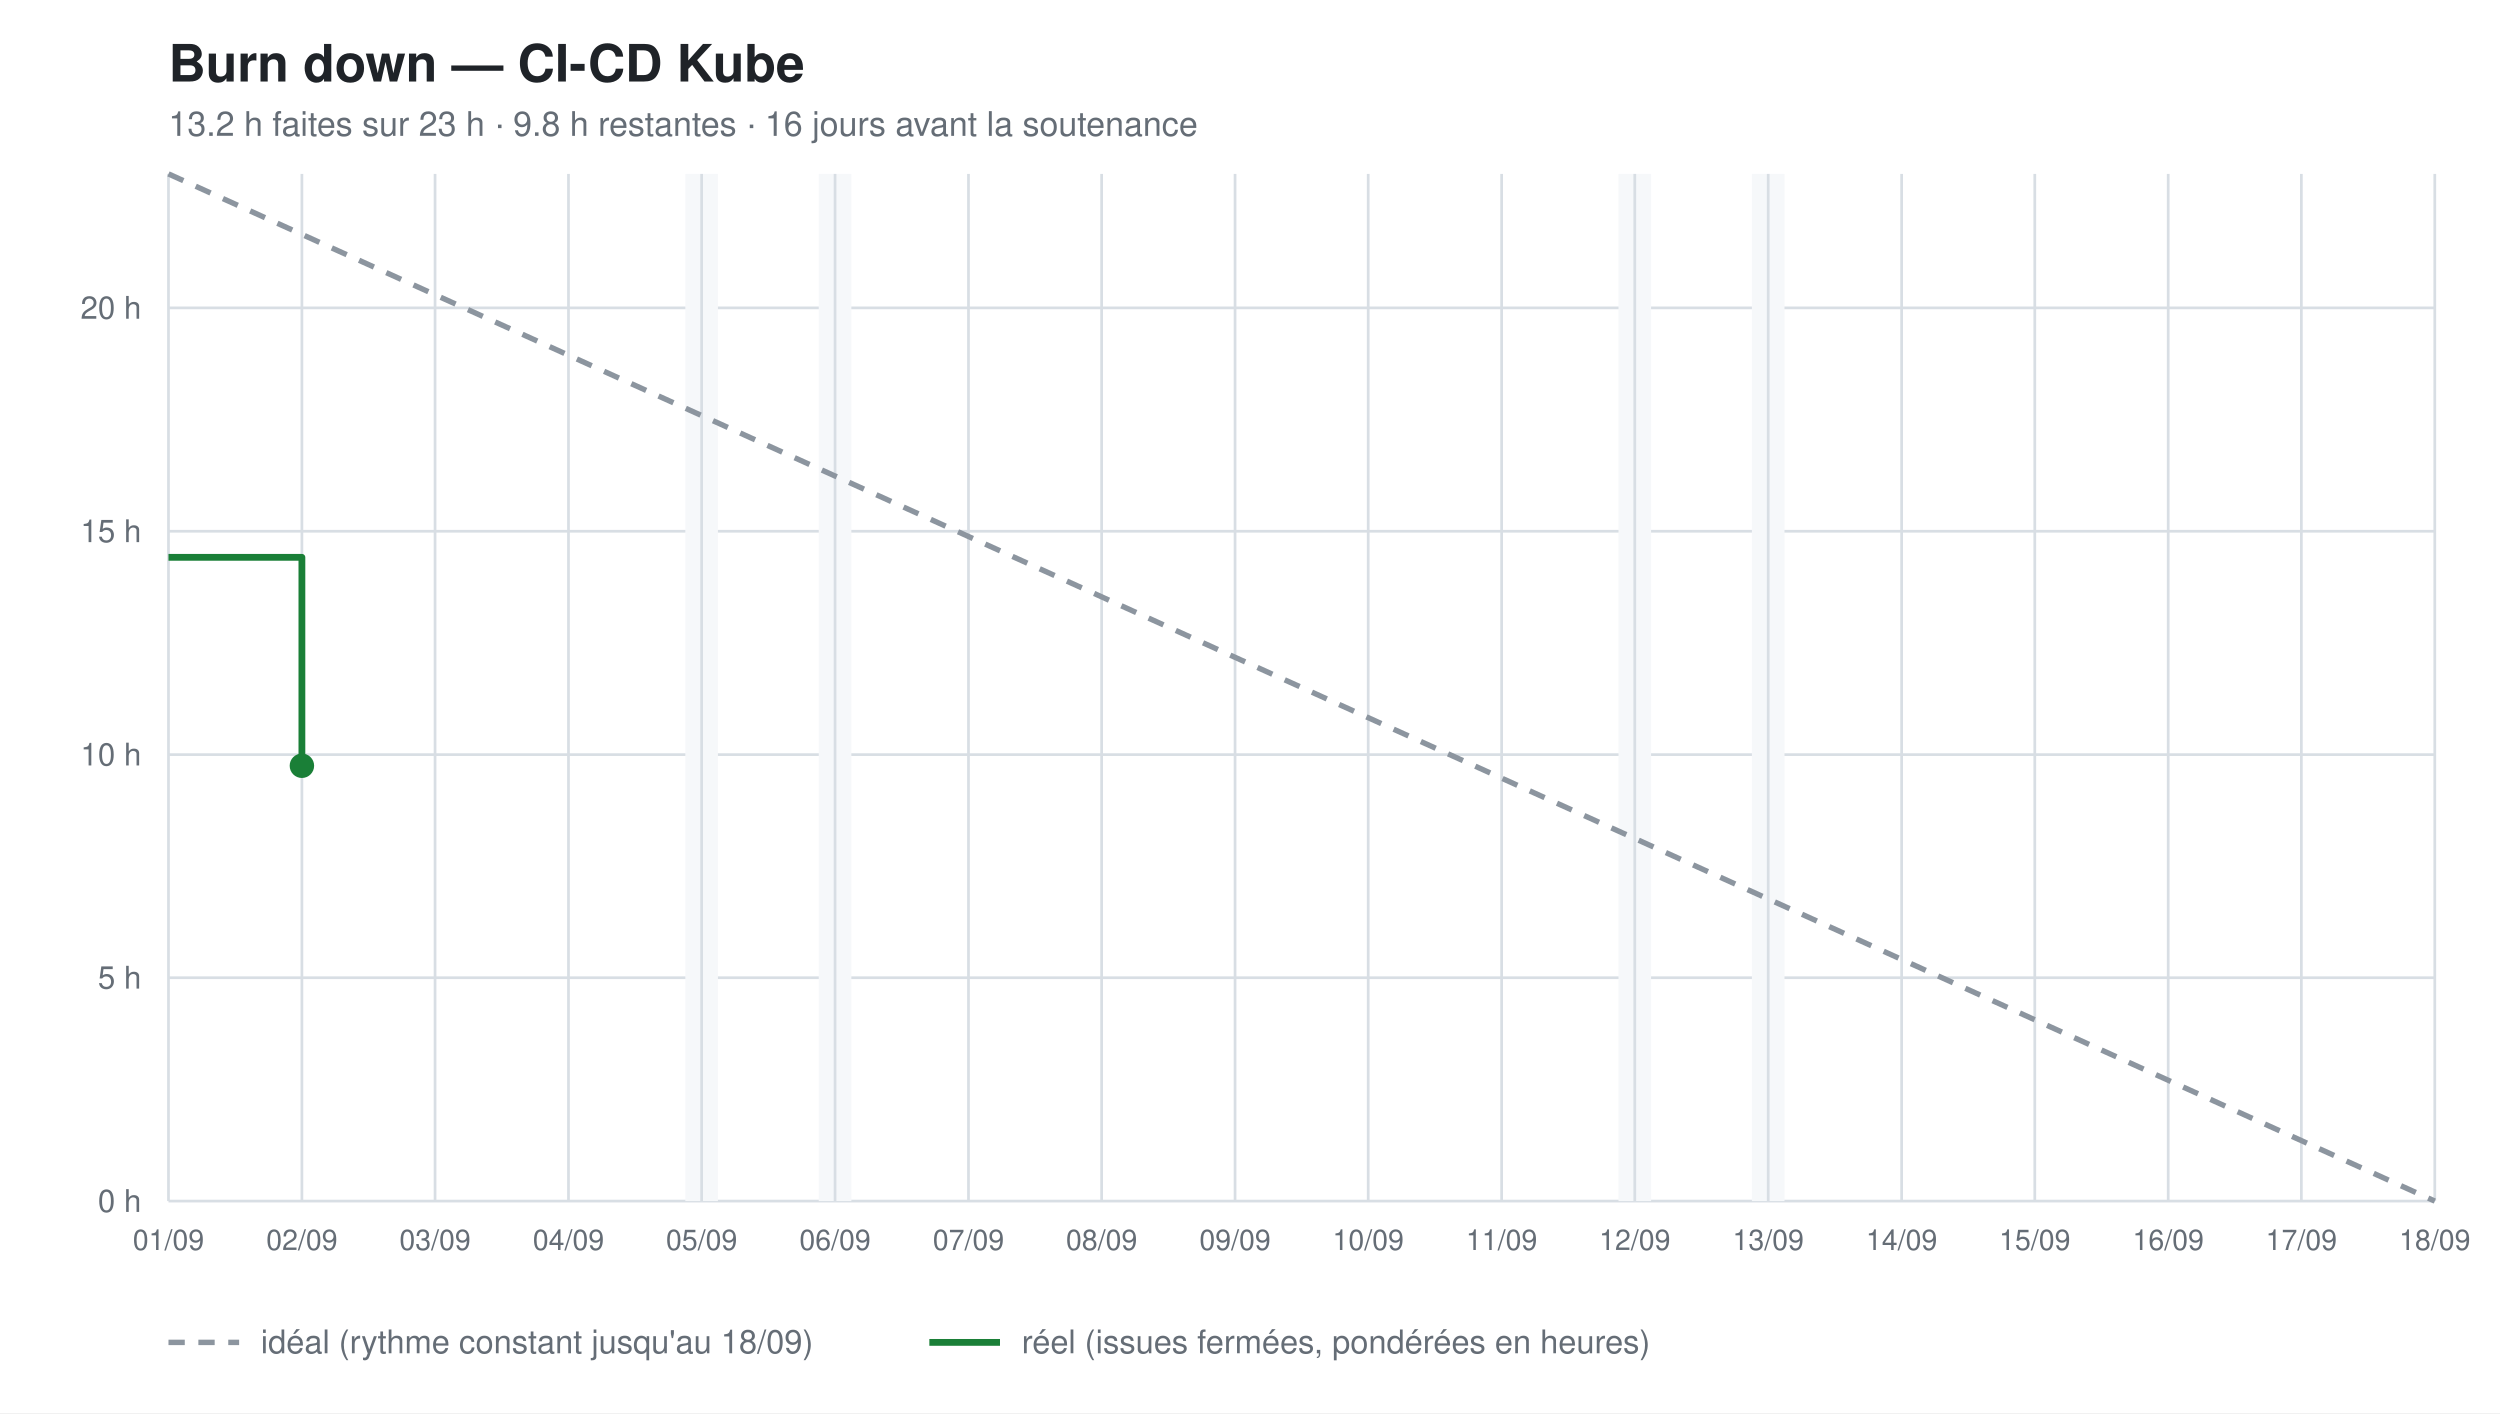
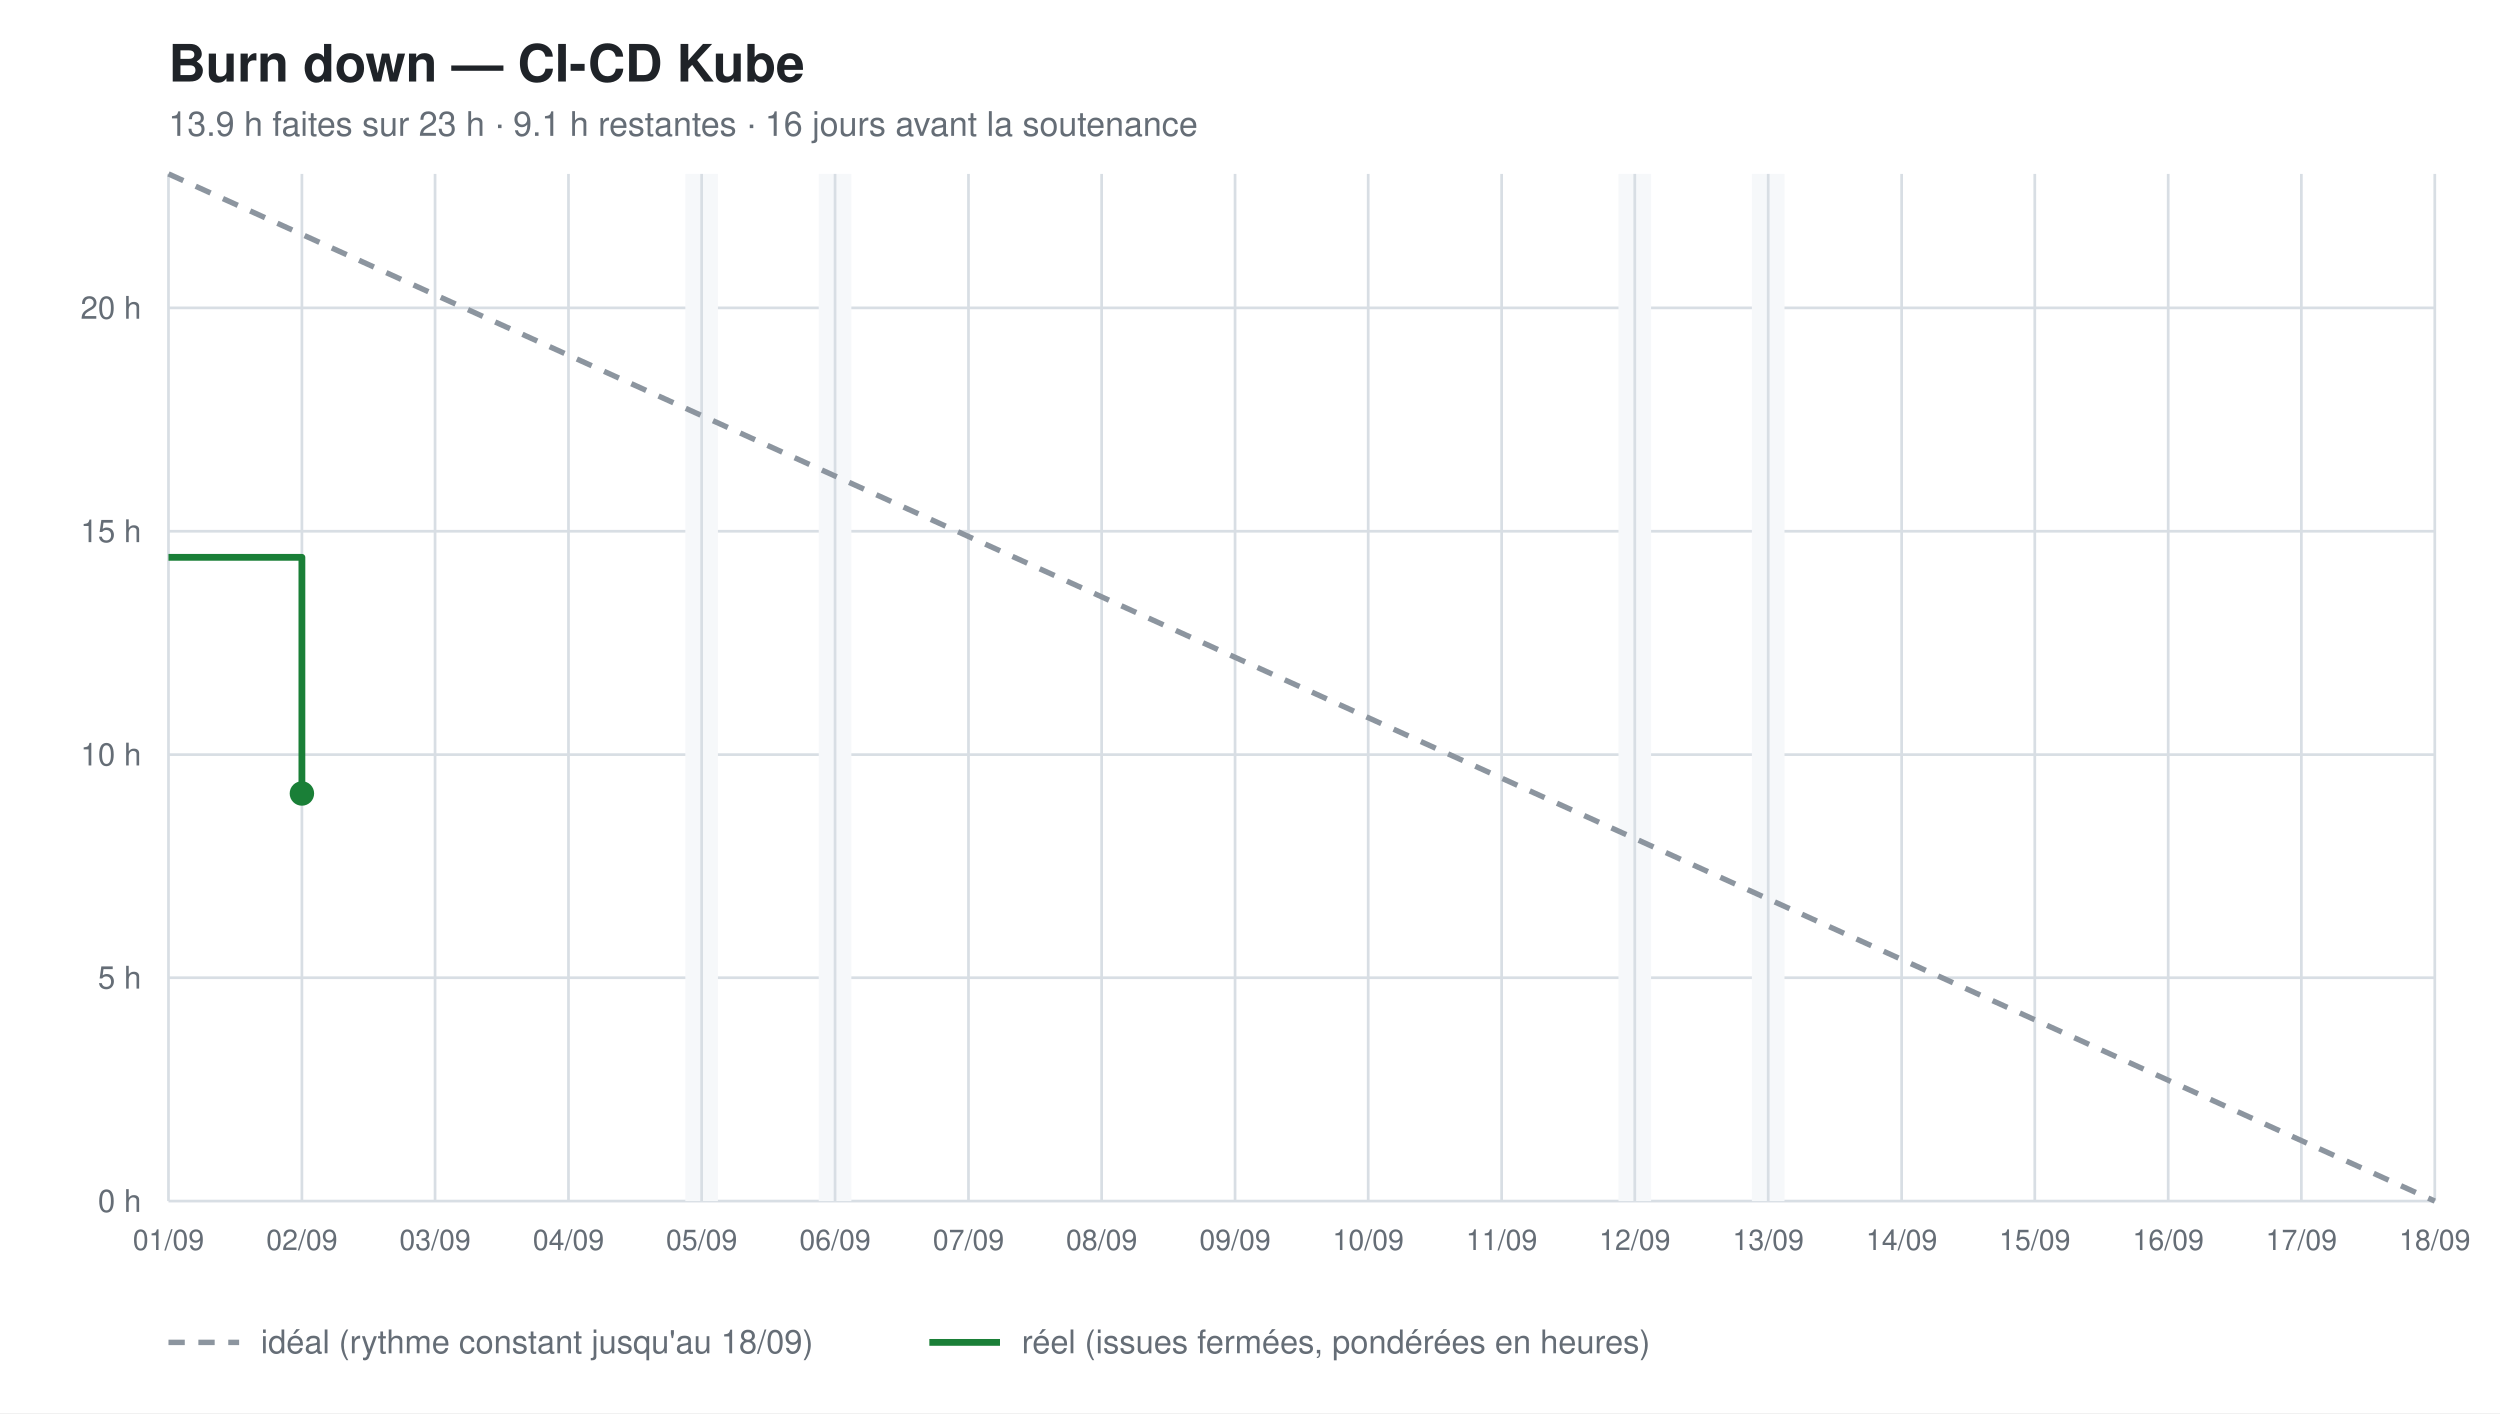
<svg xmlns="http://www.w3.org/2000/svg" width="920" height="520" viewBox="0 0 920 520" font-family="Segoe UI, Helvetica, Arial, sans-serif">
  <rect width="920" height="520" fill="#ffffff" />
  <text x="62" y="30" font-size="19" font-weight="600" fill="#1f2328">Burn down — CI-CD Kube</text>
-   <text x="62" y="50" font-size="12.5" fill="#656d76">13.2 h faites sur 23 h · 9.8 h restantes · 16 jours avant la soutenance</text>
+   <text x="62" y="50" font-size="12.5" fill="#656d76">13.9 h faites sur 23 h · 9.1 h restantes · 16 jours avant la soutenance</text>
  <line x1="62" y1="442.0" x2="896" y2="442.0" stroke="#d8dee4" stroke-width="1" />
  <text x="52" y="446.0" font-size="11.5" fill="#656d76" text-anchor="end">0 h</text>
  <line x1="62" y1="359.8" x2="896" y2="359.8" stroke="#d8dee4" stroke-width="1" />
  <text x="52" y="363.8" font-size="11.5" fill="#656d76" text-anchor="end">5 h</text>
  <line x1="62" y1="277.7" x2="896" y2="277.7" stroke="#d8dee4" stroke-width="1" />
  <text x="52" y="281.7" font-size="11.5" fill="#656d76" text-anchor="end">10 h</text>
  <line x1="62" y1="195.5" x2="896" y2="195.5" stroke="#d8dee4" stroke-width="1" />
  <text x="52" y="199.5" font-size="11.5" fill="#656d76" text-anchor="end">15 h</text>
  <line x1="62" y1="113.3" x2="896" y2="113.3" stroke="#d8dee4" stroke-width="1" />
  <text x="52" y="117.3" font-size="11.5" fill="#656d76" text-anchor="end">20 h</text>
  <line x1="62.0" y1="64" x2="62.0" y2="442" stroke="#d8dee4" stroke-width="1" />
  <text x="62.0" y="460" font-size="10.5" fill="#656d76" text-anchor="middle">01/09</text>
  <line x1="111.1" y1="64" x2="111.1" y2="442" stroke="#d8dee4" stroke-width="1" />
  <text x="111.1" y="460" font-size="10.5" fill="#656d76" text-anchor="middle">02/09</text>
  <line x1="160.1" y1="64" x2="160.1" y2="442" stroke="#d8dee4" stroke-width="1" />
  <text x="160.1" y="460" font-size="10.5" fill="#656d76" text-anchor="middle">03/09</text>
  <line x1="209.2" y1="64" x2="209.2" y2="442" stroke="#d8dee4" stroke-width="1" />
  <text x="209.2" y="460" font-size="10.5" fill="#656d76" text-anchor="middle">04/09</text>
  <rect x="252.2" y="64" width="12" height="378" fill="#f6f8fa" />
  <line x1="258.2" y1="64" x2="258.2" y2="442" stroke="#d8dee4" stroke-width="1" />
  <text x="258.2" y="460" font-size="10.5" fill="#656d76" text-anchor="middle">05/09</text>
  <rect x="301.3" y="64" width="12" height="378" fill="#f6f8fa" />
  <line x1="307.3" y1="64" x2="307.3" y2="442" stroke="#d8dee4" stroke-width="1" />
  <text x="307.3" y="460" font-size="10.5" fill="#656d76" text-anchor="middle">06/09</text>
  <line x1="356.4" y1="64" x2="356.4" y2="442" stroke="#d8dee4" stroke-width="1" />
  <text x="356.4" y="460" font-size="10.5" fill="#656d76" text-anchor="middle">07/09</text>
  <line x1="405.4" y1="64" x2="405.4" y2="442" stroke="#d8dee4" stroke-width="1" />
  <text x="405.4" y="460" font-size="10.5" fill="#656d76" text-anchor="middle">08/09</text>
  <line x1="454.5" y1="64" x2="454.5" y2="442" stroke="#d8dee4" stroke-width="1" />
  <text x="454.5" y="460" font-size="10.5" fill="#656d76" text-anchor="middle">09/09</text>
  <line x1="503.5" y1="64" x2="503.5" y2="442" stroke="#d8dee4" stroke-width="1" />
  <text x="503.5" y="460" font-size="10.5" fill="#656d76" text-anchor="middle">10/09</text>
  <line x1="552.6" y1="64" x2="552.6" y2="442" stroke="#d8dee4" stroke-width="1" />
  <text x="552.6" y="460" font-size="10.5" fill="#656d76" text-anchor="middle">11/09</text>
  <rect x="595.6" y="64" width="12" height="378" fill="#f6f8fa" />
  <line x1="601.6" y1="64" x2="601.6" y2="442" stroke="#d8dee4" stroke-width="1" />
  <text x="601.6" y="460" font-size="10.5" fill="#656d76" text-anchor="middle">12/09</text>
  <rect x="644.7" y="64" width="12" height="378" fill="#f6f8fa" />
  <line x1="650.7" y1="64" x2="650.7" y2="442" stroke="#d8dee4" stroke-width="1" />
  <text x="650.7" y="460" font-size="10.5" fill="#656d76" text-anchor="middle">13/09</text>
  <line x1="699.8" y1="64" x2="699.8" y2="442" stroke="#d8dee4" stroke-width="1" />
  <text x="699.8" y="460" font-size="10.5" fill="#656d76" text-anchor="middle">14/09</text>
  <line x1="748.8" y1="64" x2="748.8" y2="442" stroke="#d8dee4" stroke-width="1" />
  <text x="748.8" y="460" font-size="10.5" fill="#656d76" text-anchor="middle">15/09</text>
  <line x1="797.9" y1="64" x2="797.9" y2="442" stroke="#d8dee4" stroke-width="1" />
  <text x="797.9" y="460" font-size="10.5" fill="#656d76" text-anchor="middle">16/09</text>
  <line x1="846.9" y1="64" x2="846.9" y2="442" stroke="#d8dee4" stroke-width="1" />
  <text x="846.9" y="460" font-size="10.5" fill="#656d76" text-anchor="middle">17/09</text>
  <line x1="896.0" y1="64" x2="896.0" y2="442" stroke="#d8dee4" stroke-width="1" />
  <text x="896.0" y="460" font-size="10.5" fill="#656d76" text-anchor="middle">18/09</text>
  <line x1="62.0" y1="64.0" x2="896.0" y2="442.0" stroke="#8c959f" stroke-width="2" stroke-dasharray="6 5" />
-   <polyline points="62.0,205.1 111.1,205.1 111.1,281.8" fill="none" stroke="#1a7f37" stroke-width="2.5" stroke-linejoin="round" />
-   <circle cx="111.1" cy="281.8" r="4.5" fill="#1a7f37" />
+   <polyline points="62.0,205.1 111.1,205.1 111.1,292.0" fill="none" stroke="#1a7f37" stroke-width="2.5" stroke-linejoin="round" />
+   <circle cx="111.1" cy="292.0" r="4.5" fill="#1a7f37" />
  <line x1="62" y1="494" x2="88" y2="494" stroke="#8c959f" stroke-width="2" stroke-dasharray="6 5" />
  <text x="96" y="498" font-size="12" fill="#656d76">idéal (rythme constant jusqu'au 18/09)</text>
  <line x1="342" y1="494" x2="368" y2="494" stroke="#1a7f37" stroke-width="2.5" />
  <text x="376" y="498" font-size="12" fill="#656d76">réel (issues fermées, pondérées en heures)</text>
</svg>
